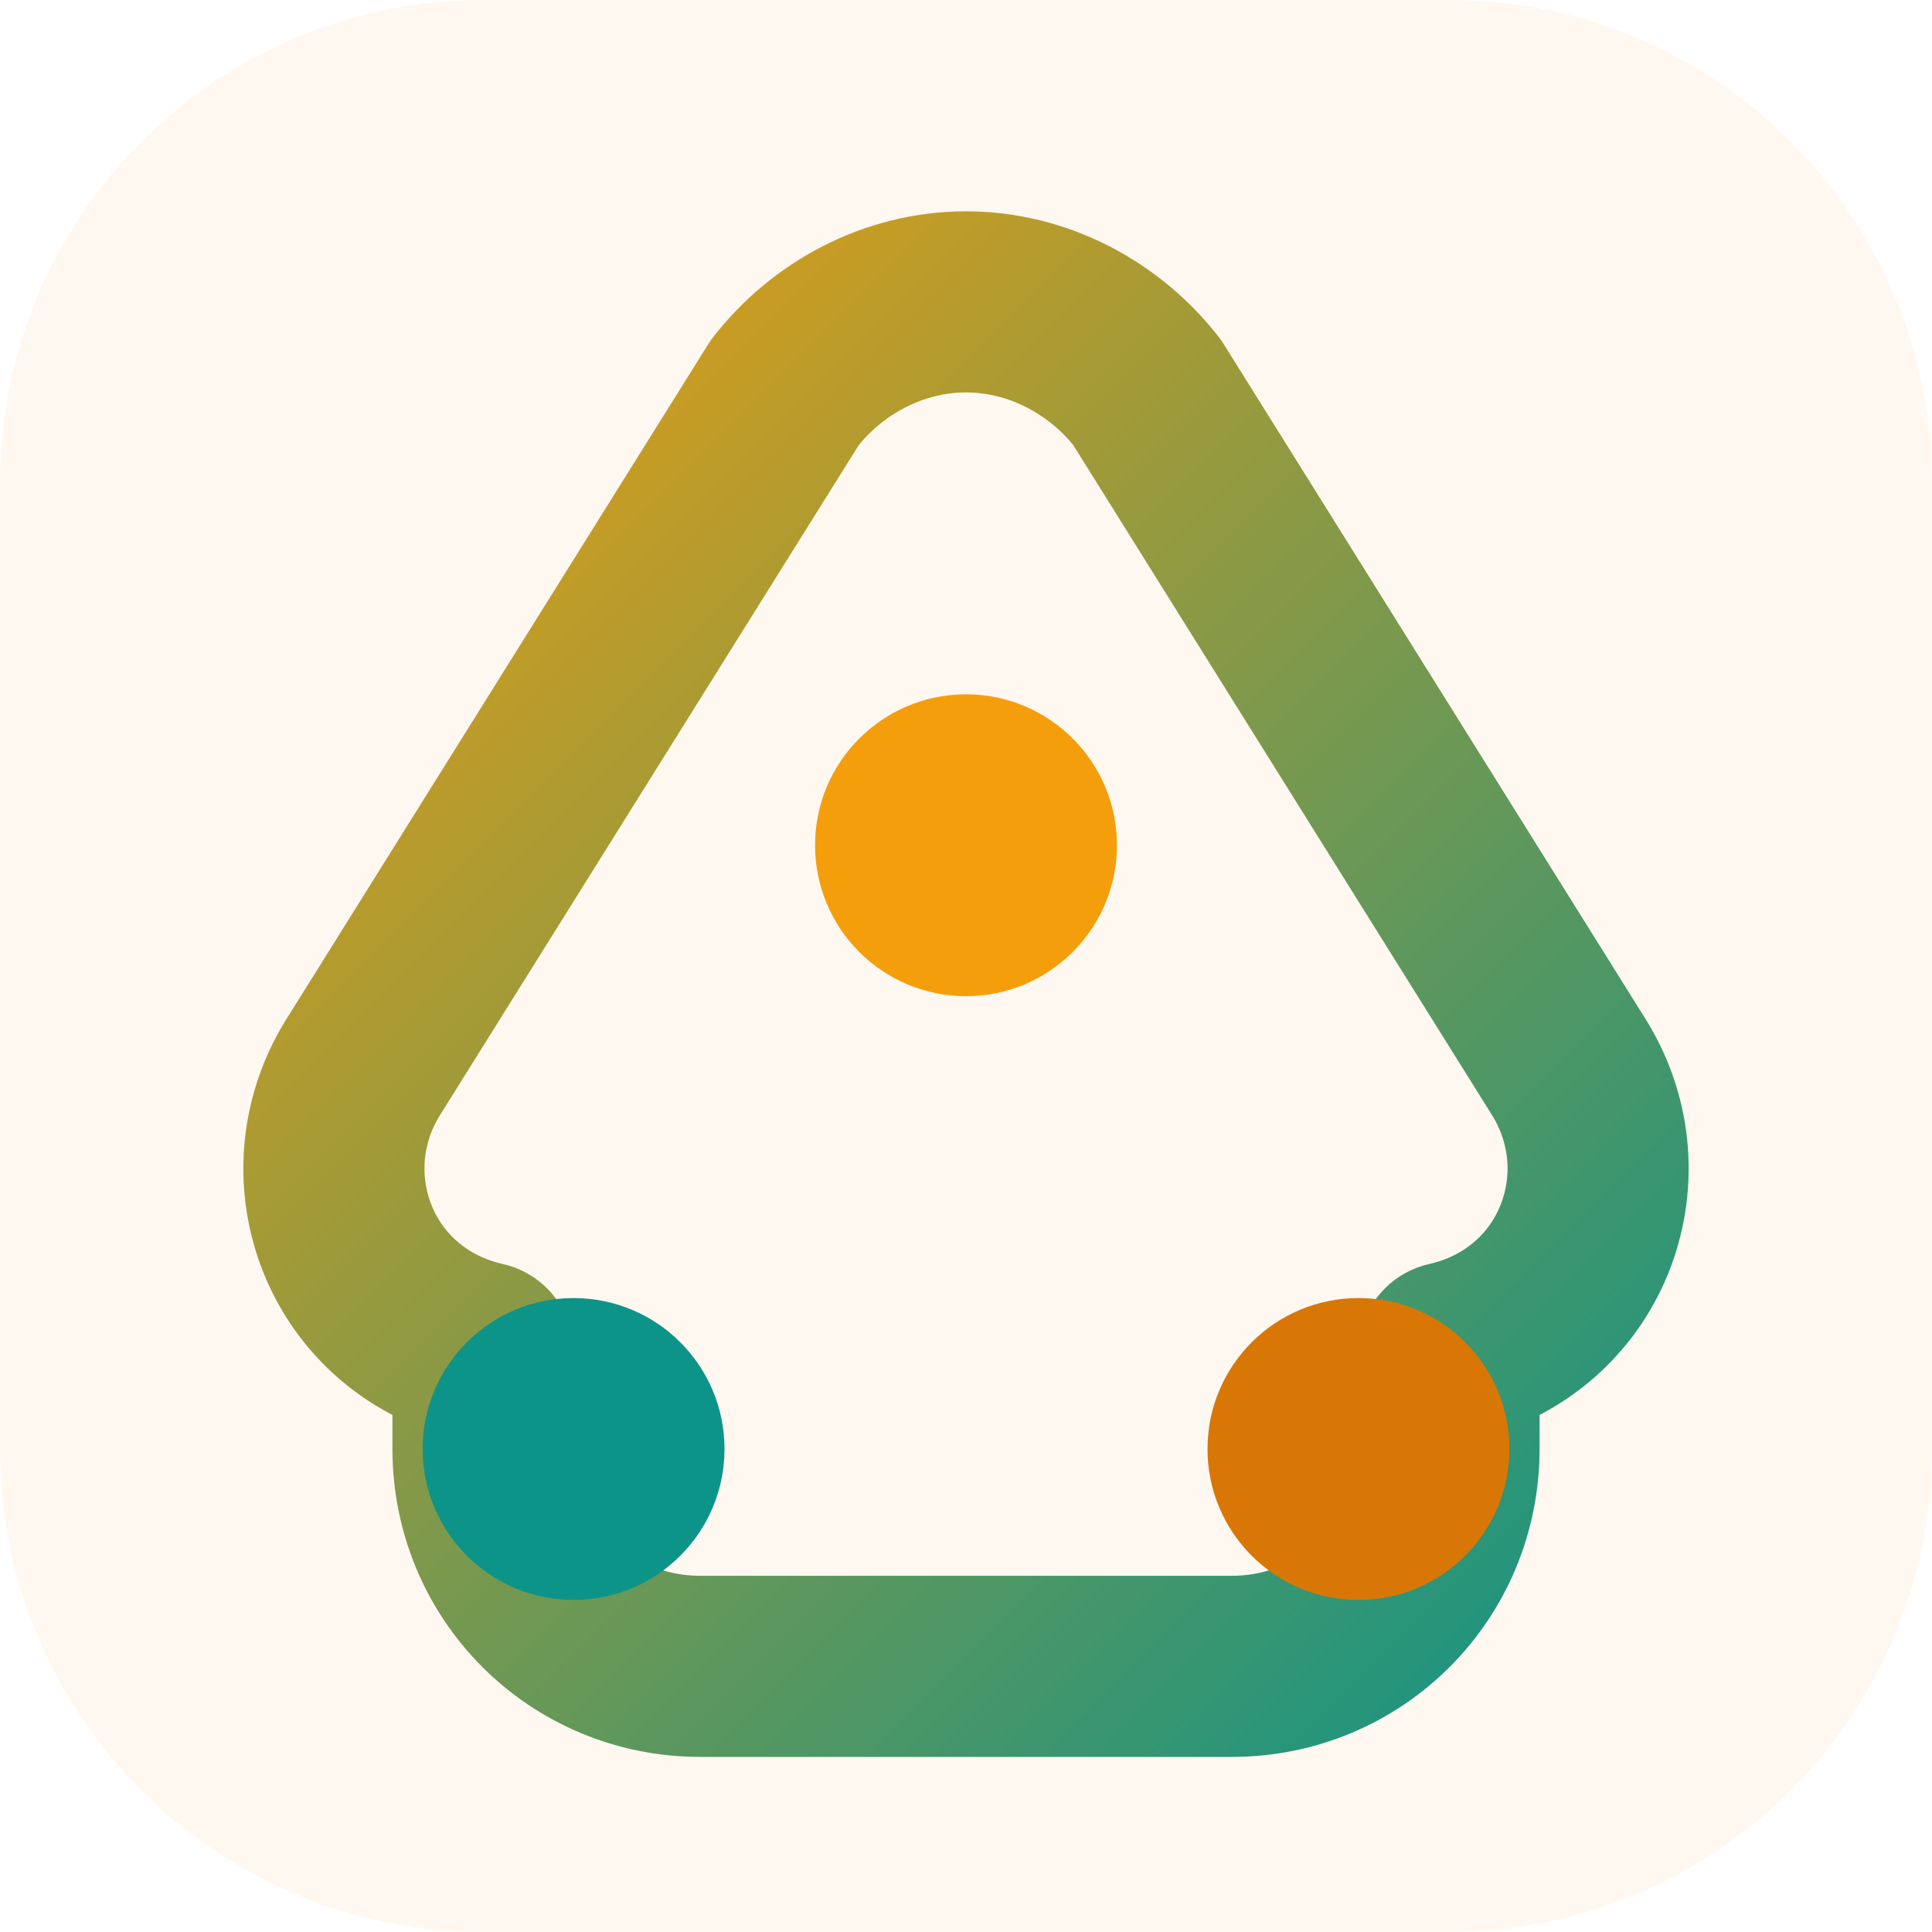
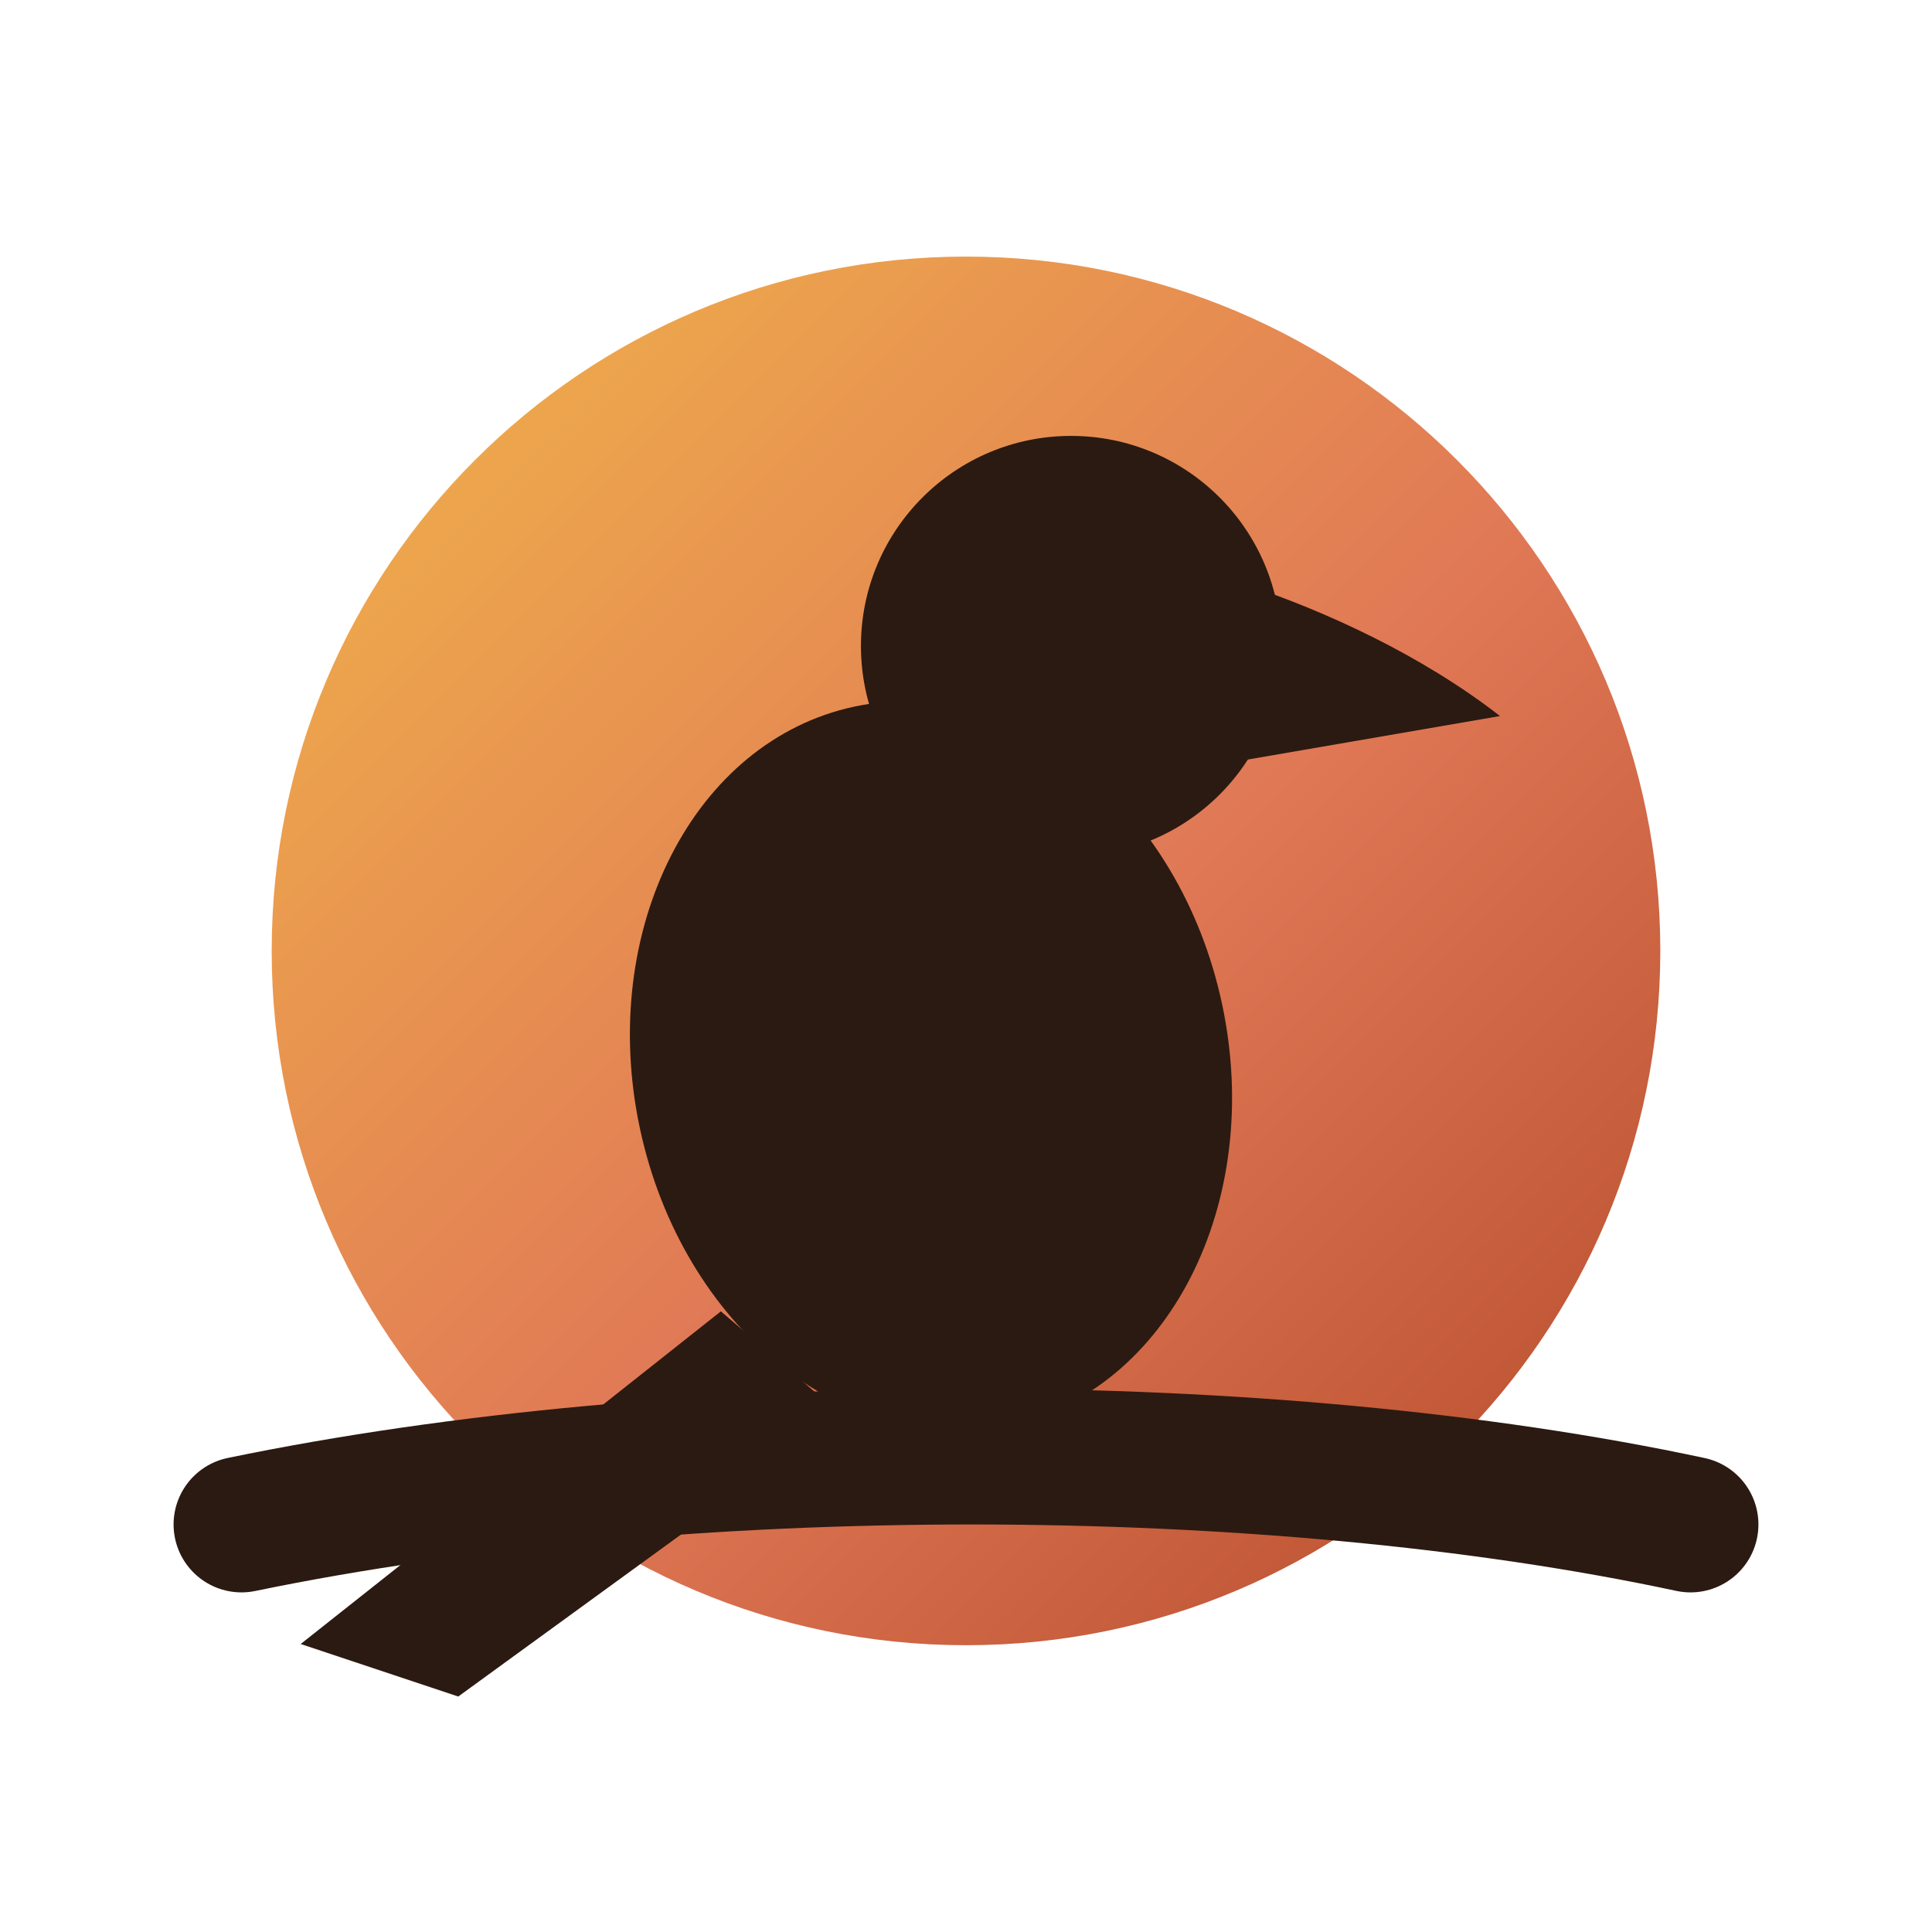
- <svg xmlns="http://www.w3.org/2000/svg" viewBox="0 0 32 32" fill="none" aria-labelledby="faviconTitle">
+ <svg xmlns="http://www.w3.org/2000/svg" viewBox="0 0 256 256" role="img" aria-label="HorneroOS favicon">
  <defs>
-     <linearGradient id="cnaFav" x1="4" y1="4" x2="28" y2="28" gradientUnits="userSpaceOnUse">
-       <stop offset="0%" stop-color="#f59e0b" />
-       <stop offset="100%" stop-color="#0d9488" />
+     <linearGradient id="hornero-fav-sun" x1="0" y1="0" x2="1" y2="1">
+       <stop offset="0" stop-color="#F2B749" />
+       <stop offset="0.55" stop-color="#E07856" />
+       <stop offset="1" stop-color="#B24827" />
    </linearGradient>
  </defs>
-   <rect width="32" height="32" rx="8" fill="#fff8f1" />
-   <path d="M16 5c-1.2 0-2.3.6-3 1.5l-7 11.2c-1.1 1.8-.2 4.2 2 4.7V24c0 2 1.6 3.6 3.6 3.6h8.8c2 0 3.6-1.6 3.6-3.6v-1.6c2.2-.5 3.1-2.9 2-4.7L19 6.5C18.3 5.6 17.2 5 16 5Z" stroke="url(#cnaFav)" stroke-width="3" stroke-linecap="round" stroke-linejoin="round" fill="none" />
-   <circle cx="16" cy="14" r="2.5" fill="#f59e0b" />
-   <circle cx="9.5" cy="24" r="2.5" fill="#0d9488" />
-   <circle cx="22.5" cy="24" r="2.5" fill="#d97706" />
+   <circle cx="128" cy="126" r="92" fill="url(#hornero-fav-sun)" />
+   <g transform="translate(128,132) scale(1.16) translate(-128,-132)">
+     <g fill="#2B1A11">
+       <path d="M100,168 L52,206 L70,212 L114,180 Z" />
+       <ellipse cx="124" cy="140" rx="34" ry="42" transform="rotate(-12 124 140)" />
+       <circle cx="140" cy="92" r="24" />
+       <path d="M160,85 C169,88 180,93 189,100 L160,105 Z" />
+     </g>
+   </g>
+   <path d="M32,202 C90,190 168,190 224,202" fill="none" stroke="#2B1A11" stroke-width="18" stroke-linecap="round" />
</svg>
